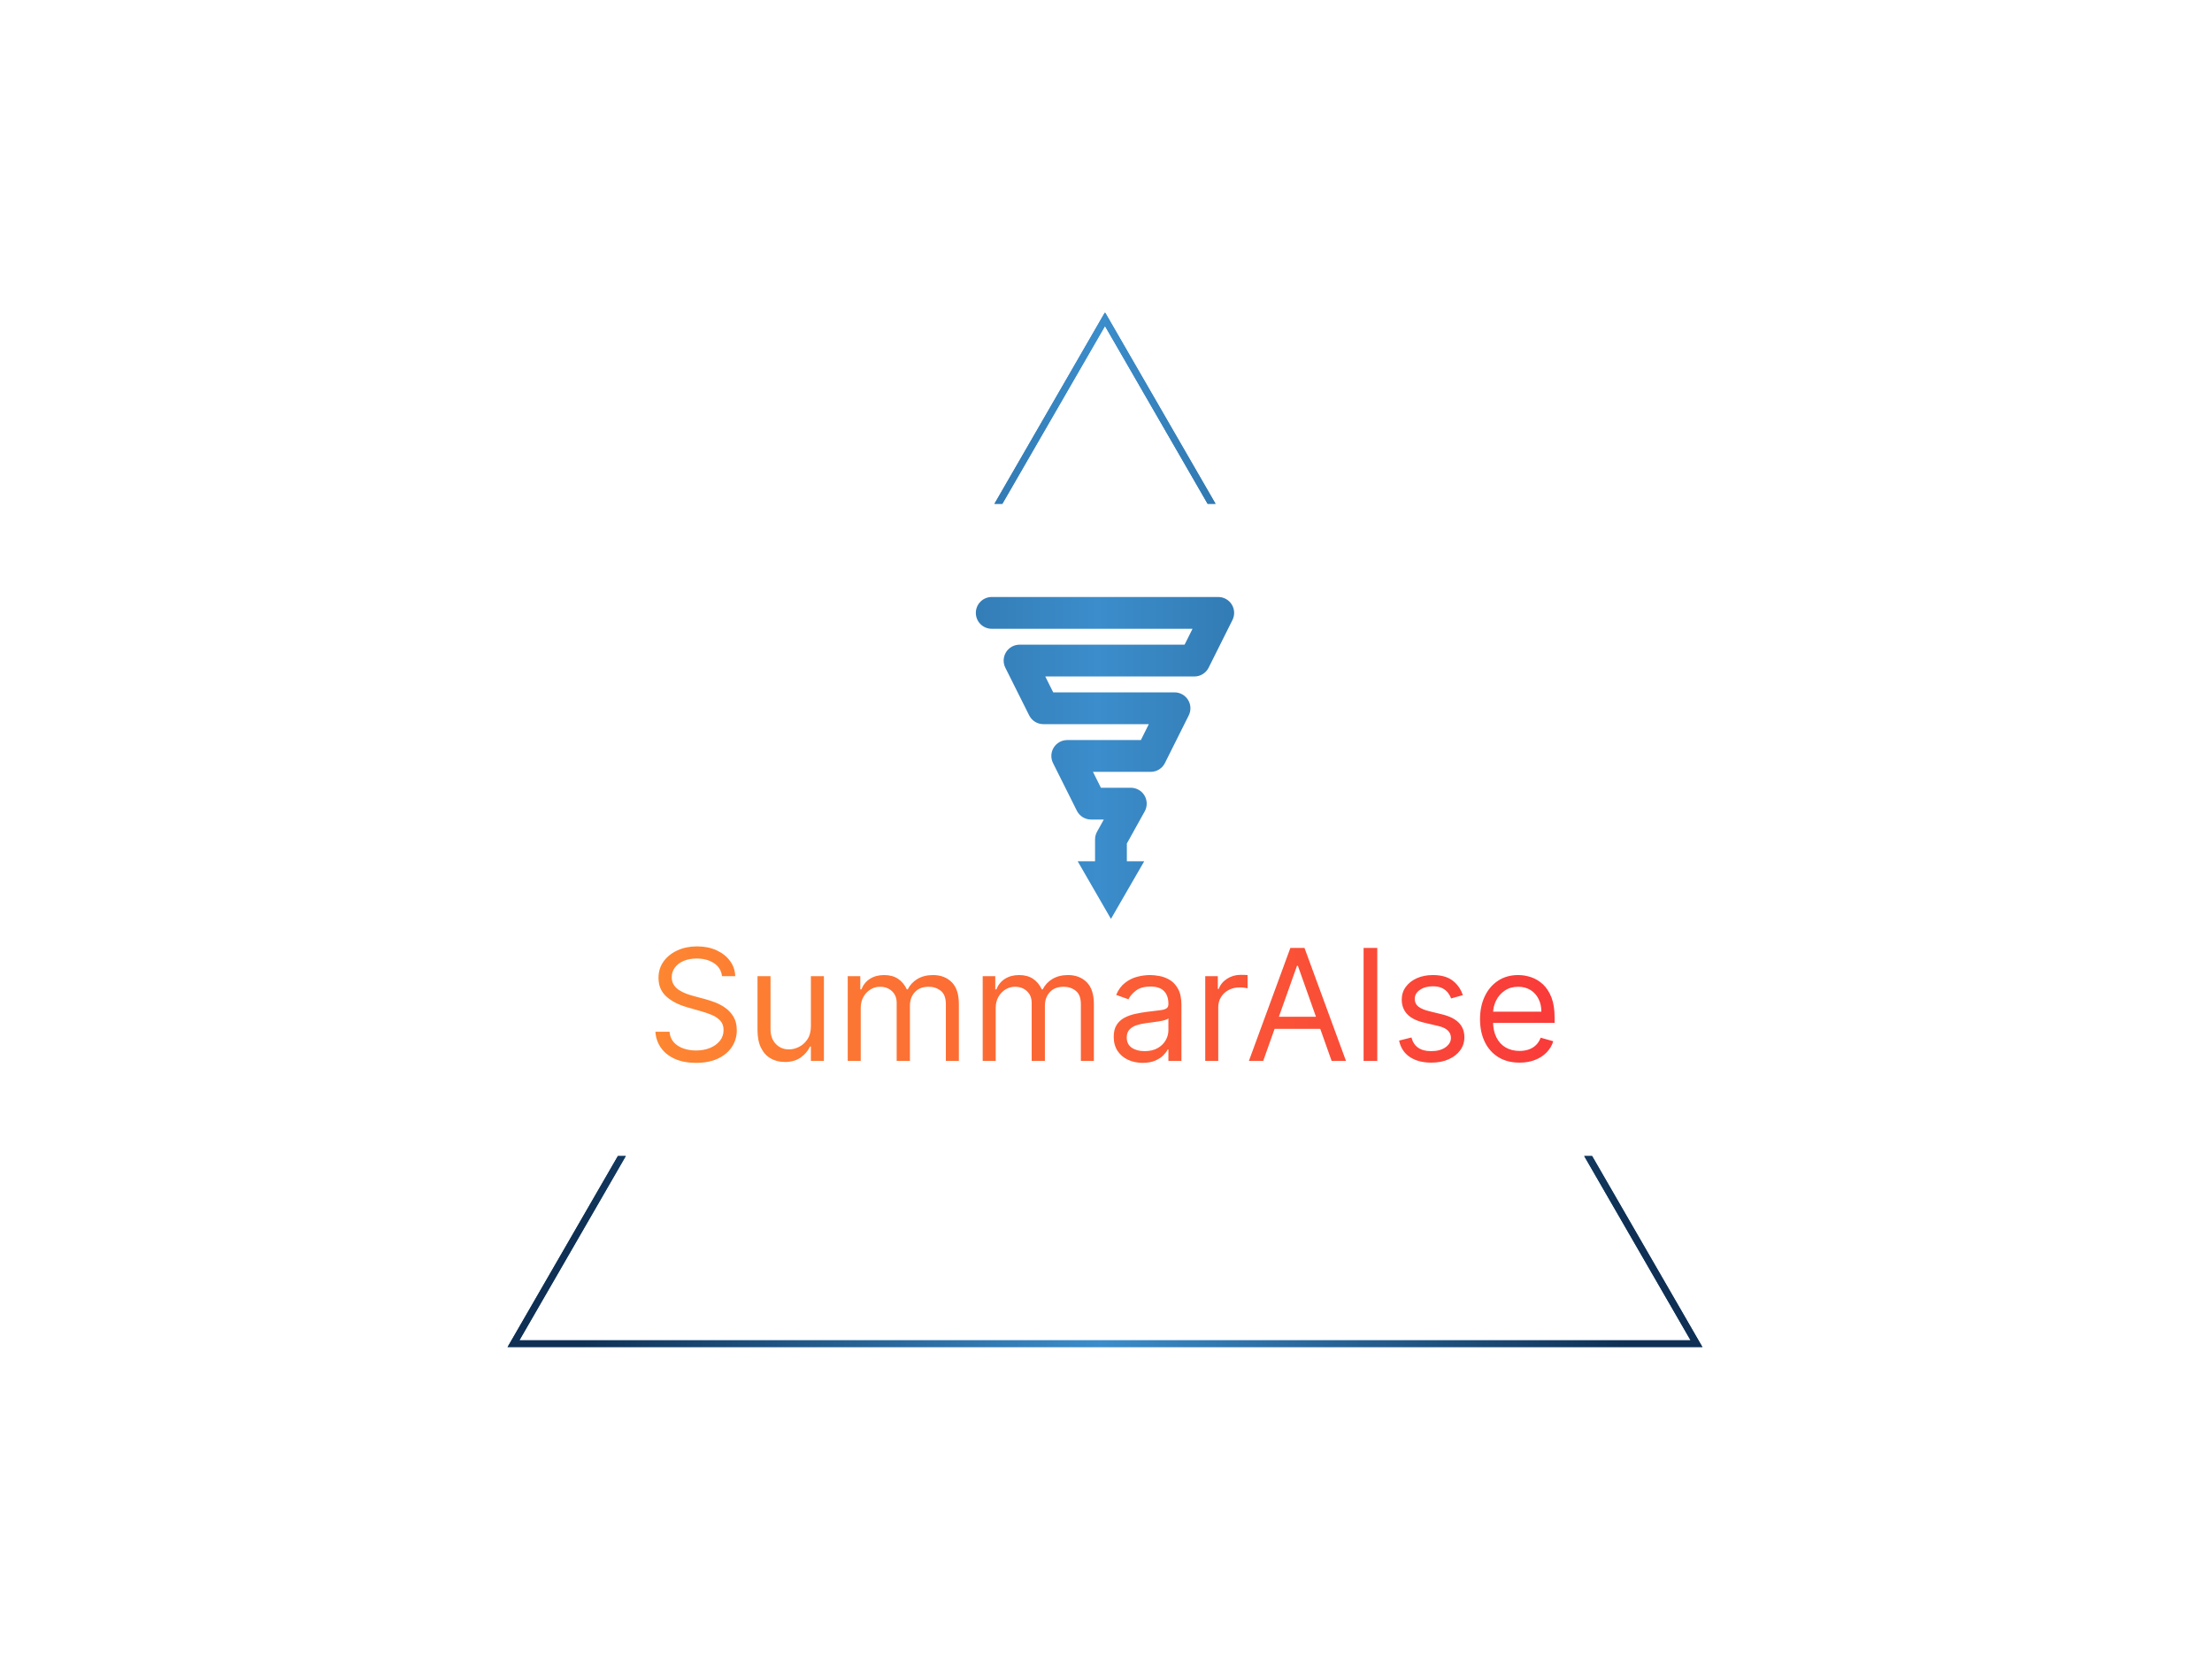
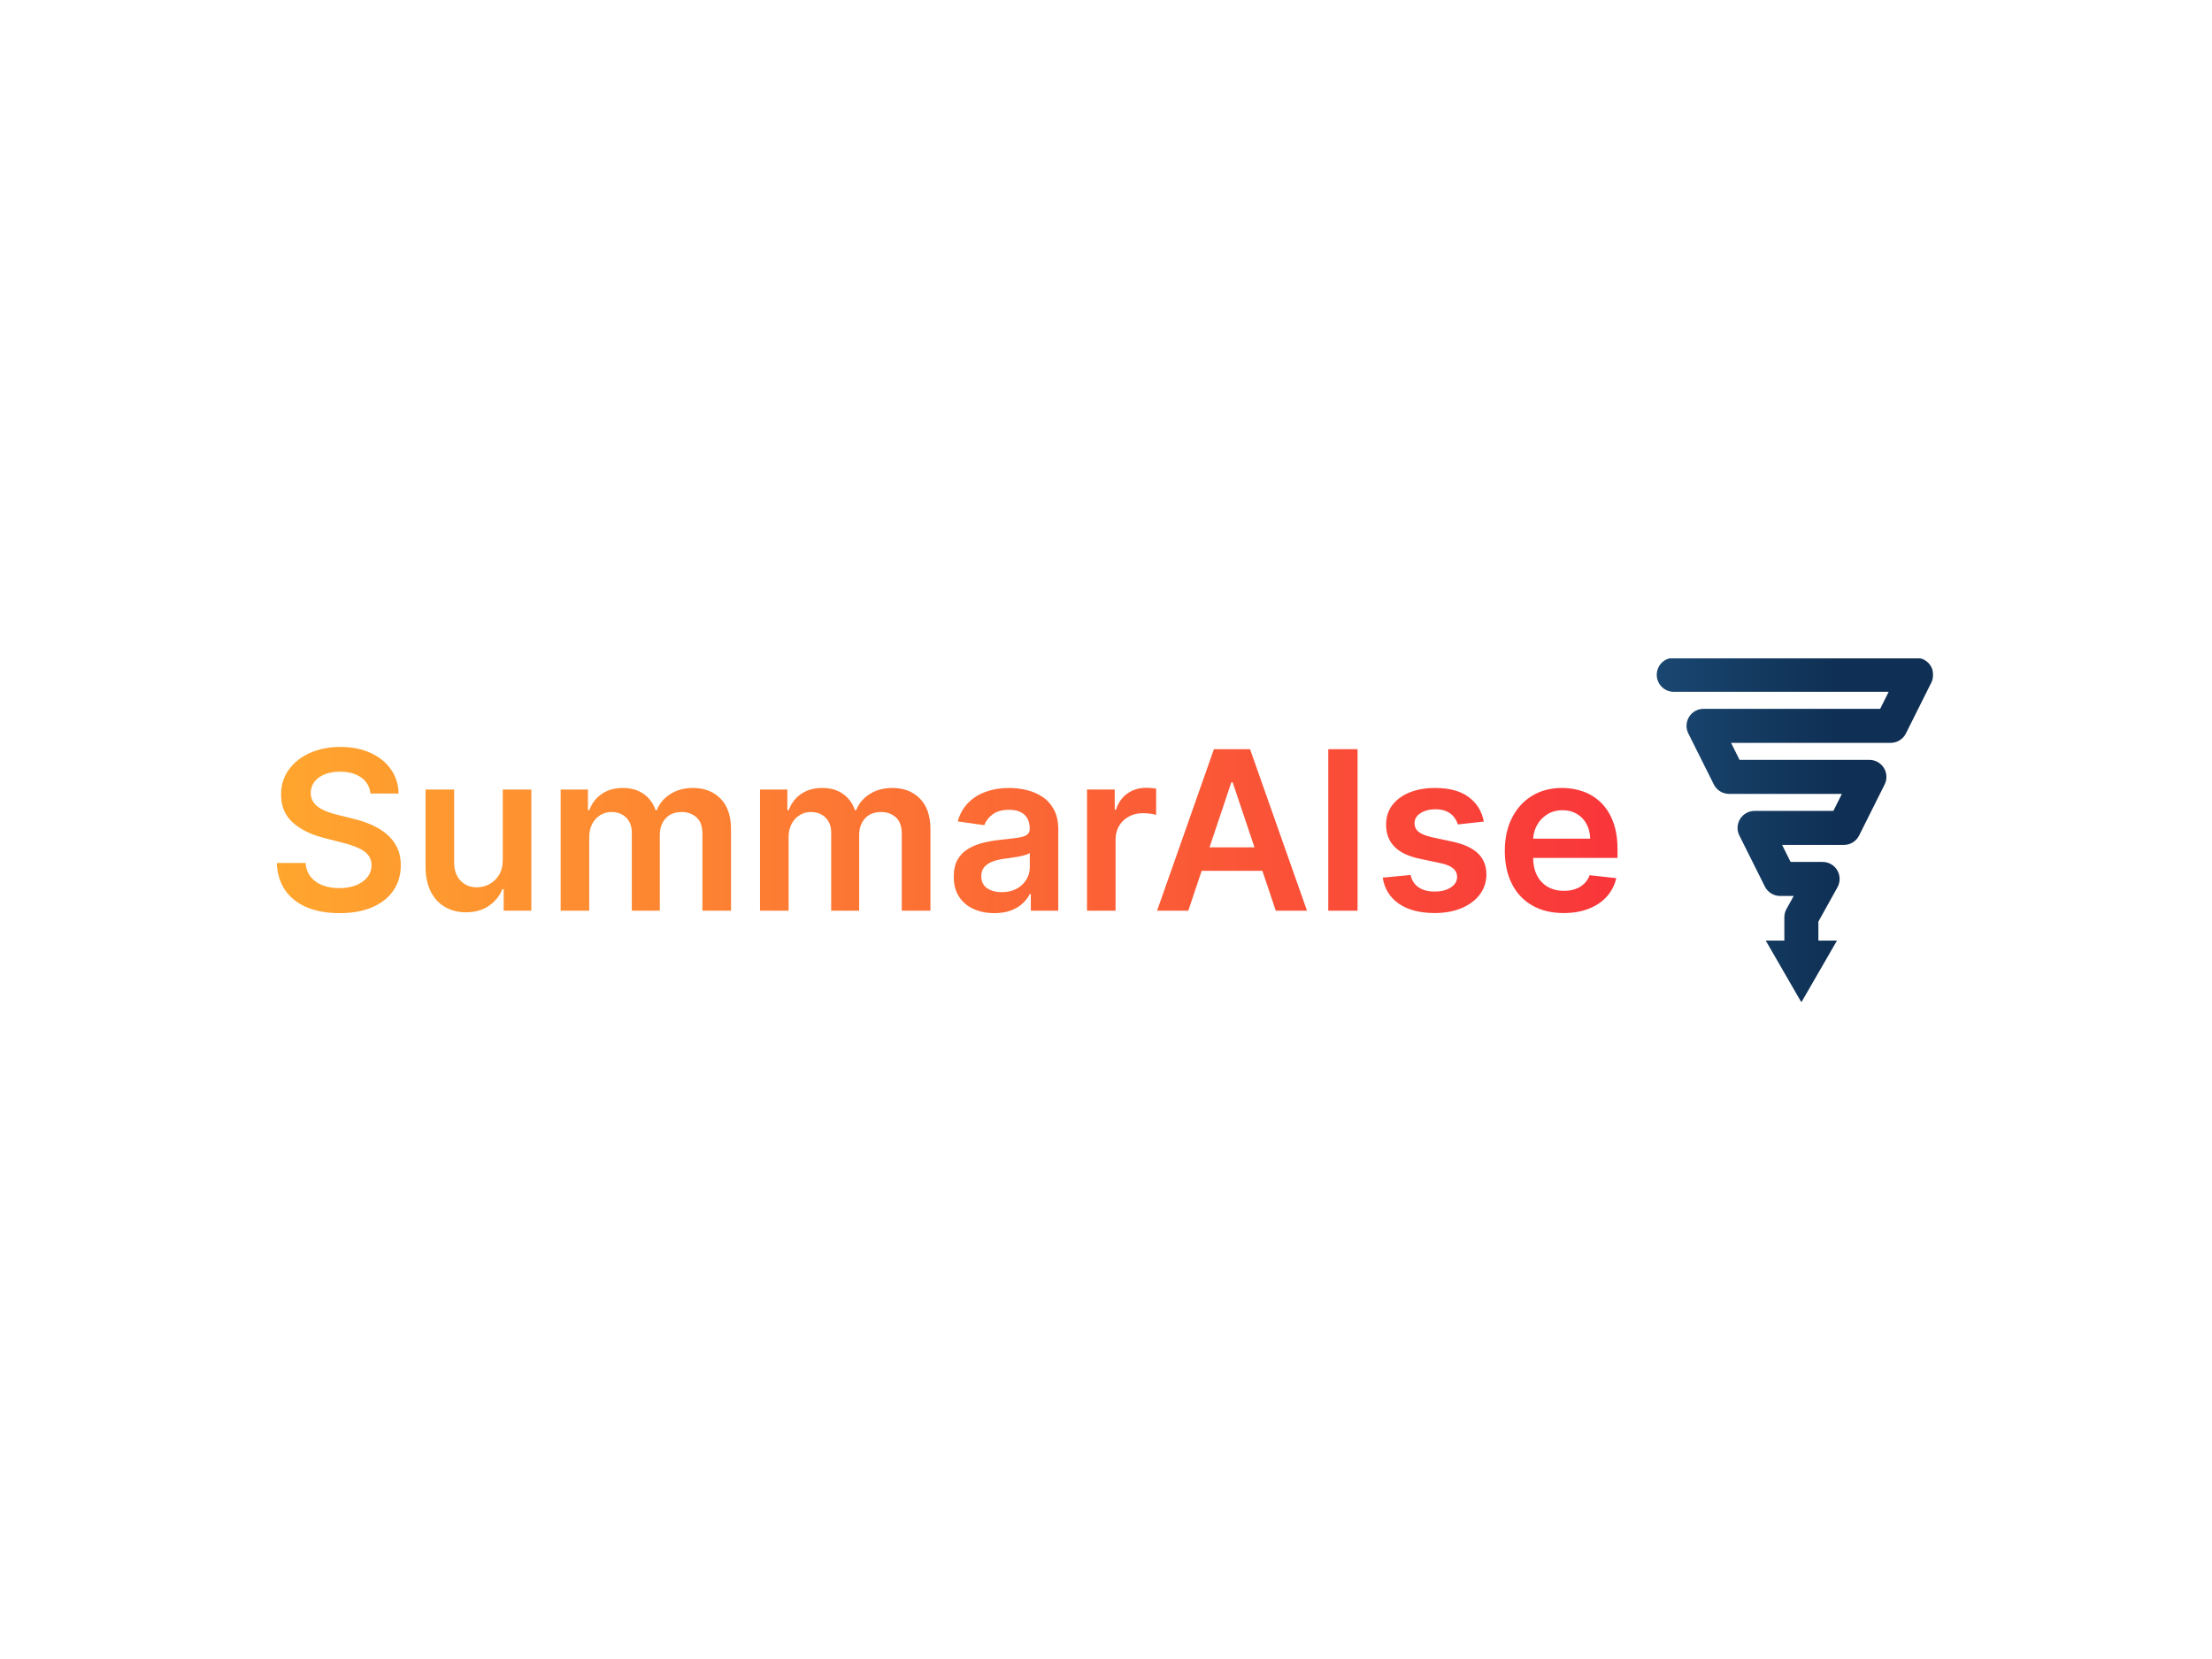
<svg xmlns="http://www.w3.org/2000/svg" version="1.1" width="2000" height="1500" viewBox="0 0 2000 1500">
  <rect width="2000" height="1500" fill="#ffffff" />
-   <g transform="matrix(0.75,0,0,0.75,249.0909,282.7536)">
-     <svg viewBox="0 0 396 247" data-background-color="#ffffff" preserveAspectRatio="xMidYMid meet" height="1247" width="2000">
-       <g id="tight-bounds" transform="matrix(1,0,0,1,0.24,-0.1)">
-         <svg viewBox="0 0 395.52 247.2" height="247.2" width="395.52">
-           <rect width="395.52" height="247.2" fill="url(#67ae624f-97d5-41fc-be67-b6873bfac05b)" mask="url(#f31ff3ad-b7e1-4304-bc0a-777d1173b4aa)" data-fill-palette-color="tertiary" />
+   <g transform="matrix(0.75,0,0,0.75,249.0909,595.2402)">
+     <svg viewBox="0 0 396 82" data-background-color="#ffffff" preserveAspectRatio="xMidYMid meet" height="414" width="2000">
+       <g id="tight-bounds" transform="matrix(1,0,0,1,0.24,-0.1294632)">
+         <svg viewBox="0 0 395.52 82.259" height="82.259" width="395.52">
          <g>
-             <svg />
-           </g>
-           <g>
-             <svg viewBox="0 0 395.52 247.2" height="247.2" width="395.52">
-               <g>
-                 <path d="M55.039 247.2l26.403-45.732 1.896 0-25.403 44h279.65l-25.403-44 1.896 0 26.403 45.732zM197.76 0l26.403 45.732-1.896 0-24.507-42.448-24.507 42.448-1.896 0z" fill="url(#67ae624f-97d5-41fc-be67-b6873bfac05b)" fill-rule="nonzero" stroke="none" stroke-width="1" stroke-linecap="butt" stroke-linejoin="miter" stroke-miterlimit="10" stroke-dasharray="" stroke-dashoffset="0" font-family="none" font-weight="none" font-size="none" text-anchor="none" style="mix-blend-mode: normal" data-fill-palette-color="tertiary" />
-               </g>
-               <g transform="matrix(1,0,0,1,90.39332,67.98)">
-                 <svg viewBox="0 0 214.733 111.24" height="111.24" width="214.733">
-                   <g>
-                     <svg viewBox="0 0 395.52 204.894" height="111.24" width="214.733">
-                       <g transform="matrix(1,0,0,1,0,153.6717)">
-                         <svg viewBox="0 0 395.52 51.223" height="51.223" width="395.52">
-                           <g id="textblocktransform">
-                             <svg viewBox="0 0 395.52 51.223" height="51.223" width="395.52" id="textblock">
-                               <g>
-                                 <svg viewBox="0 0 395.52 51.223" height="51.223" width="395.52">
-                                   <g transform="matrix(1,0,0,1,0,0)">
-                                     <svg width="395.52" viewBox="2.84 -36.86 289.54 37.5" height="51.223" data-palette-color="url(#7b08ce6d-7789-47f9-99b3-6d5cdb2a9872)" />
-                                   </g>
-                                 </svg>
-                               </g>
-                             </svg>
+             <svg viewBox="0 0 488.646 101.627" height="82.259" width="395.52">
+               <g transform="matrix(1,0,0,1,0,26.30143)">
+                 <svg viewBox="0 0 395.52 49.024" height="49.024" width="395.52">
+                   <g id="textblocktransform">
+                     <svg viewBox="0 0 395.52 49.024" height="49.024" width="395.52" id="textblock">
+                       <g>
+                         <svg viewBox="0 0 395.52 49.024" height="49.024" width="395.52">
+                           <g transform="matrix(1,0,0,1,0,0)">
+                             <svg width="395.52" viewBox="2.27 -36.86 301.81 37.41" height="49.024" data-palette-color="url(#abd23a16-f53f-4efe-936c-5d8b76b24387)" />
                          </g>
                        </svg>
                      </g>
-                       <g transform="matrix(1,0,0,1,140.9534,0)">
-                         <svg viewBox="0 0 113.613 141.579" height="141.579" width="113.613">
-                           <g>
-                             <svg version="1.1" x="0" y="0" viewBox="17 12 65 81" enable-background="new 0 0 100 100" xml:space="preserve" height="141.579" width="113.613" class="icon-icon-0" data-fill-palette-color="accent" id="icon-0" />
-                           </g>
-                         </svg>
-                       </g>
-                       <g />
                    </svg>
+                   </g>
+                 </svg>
+               </g>
+               <g transform="matrix(1,0,0,1,407.0934,0)">
+                 <svg viewBox="0 0 81.553 101.627" height="101.627" width="81.553">
+                   <g>
+                     <svg version="1.1" x="0" y="0" viewBox="17 12 65 81" enable-background="new 0 0 100 100" xml:space="preserve" height="101.627" width="81.553" class="icon-icon-0" data-fill-palette-color="accent" id="icon-0" />
                  </g>
                </svg>
              </g>
            </svg>
          </g>
          <defs />
-           <mask id="2c616563-7b09-4d02-9a94-42ecc2623ca3">
-             <g id="SvgjsG3087">
-               <svg viewBox="0 0 395.52 247.2" height="247.2" width="395.52">
+           <mask id="42cb73ba-5ec9-456e-a29f-4cab600b572e">
+             <g id="SvgjsG3524">
+               <svg viewBox="0 0 395.52 82.259" height="82.259" width="395.52">
                <g>
-                   <svg />
-                 </g>
-                 <g>
-                   <svg viewBox="0 0 395.52 247.2" height="247.2" width="395.52">
-                     <g />
-                     <g transform="matrix(1,0,0,1,90.39332,67.98)">
-                       <svg viewBox="0 0 214.733 111.24" height="111.24" width="214.733">
-                         <g>
-                           <svg viewBox="0 0 395.52 204.894" height="111.24" width="214.733">
-                             <g transform="matrix(1,0,0,1,0,153.6717)">
-                               <svg viewBox="0 0 395.52 51.223" height="51.223" width="395.52">
-                                 <g id="SvgjsG3086">
-                                   <svg viewBox="0 0 395.52 51.223" height="51.223" width="395.52" id="SvgjsSvg3085">
-                                     <g>
-                                       <svg viewBox="0 0 395.52 51.223" height="51.223" width="395.52">
-                                         <g transform="matrix(1,0,0,1,0,0)">
-                                           <svg width="395.52" viewBox="2.84 -36.86 289.54 37.5" height="51.223" data-palette-color="url(#7b08ce6d-7789-47f9-99b3-6d5cdb2a9872)">
-                                             <path d="M28.55-27.27L24.29-27.27Q23.97-29.97 21.7-31.46 19.42-32.95 16.12-32.95L16.12-32.95Q13.71-32.95 11.91-32.17 10.1-31.39 9.1-30.02 8.1-28.66 8.1-26.92L8.1-26.92Q8.1-25.46 8.8-24.42 9.5-23.38 10.6-22.7 11.7-22.02 12.91-21.58 14.12-21.15 15.13-20.88L15.13-20.88 18.82-19.89Q20.24-19.51 21.99-18.86 23.74-18.2 25.35-17.07 26.95-15.94 28-14.19 29.05-12.43 29.05-9.87L29.05-9.87Q29.05-6.92 27.51-4.55 25.98-2.17 23.04-0.76 20.1 0.64 15.91 0.64L15.91 0.64Q12 0.64 9.15-0.62 6.3-1.88 4.68-4.14 3.05-6.39 2.84-9.38L2.84-9.38 7.39-9.38Q7.56-7.32 8.78-5.97 10-4.63 11.87-3.99 13.74-3.34 15.91-3.34L15.91-3.34Q18.43-3.34 20.44-4.16 22.44-4.99 23.62-6.47 24.79-7.95 24.79-9.94L24.79-9.94Q24.79-11.75 23.77-12.89 22.76-14.03 21.11-14.74 19.46-15.45 17.54-15.98L17.54-15.98 13.07-17.26Q8.81-18.48 6.32-20.76 3.84-23.03 3.84-26.7L3.84-26.7Q3.84-29.76 5.5-32.04 7.16-34.32 9.97-35.59 12.78-36.86 16.26-36.86L16.26-36.86Q19.78-36.86 22.51-35.61 25.25-34.36 26.86-32.19 28.46-30.02 28.55-27.27L28.55-27.27ZM52.91-11.15L52.91-11.15 52.91-27.27 57.1-27.27 57.1 0 52.91 0 52.91-4.62 52.63-4.62Q51.67-2.54 49.64-1.09 47.62 0.36 44.53 0.36L44.53 0.36Q41.97 0.36 39.98-0.77 37.99-1.9 36.86-4.18 35.72-6.46 35.72-9.94L35.72-9.94 35.72-27.27 39.91-27.27 39.91-10.23Q39.91-7.24 41.59-5.47 43.27-3.69 45.88-3.69L45.88-3.69Q47.44-3.69 49.07-4.49 50.69-5.29 51.8-6.94 52.91-8.59 52.91-11.15ZM68.96 0L64.77 0 64.77-27.27 68.82-27.27 68.82-23.01 69.17-23.01Q70.02-25.2 71.92-26.41 73.82-27.63 76.49-27.63L76.49-27.63Q79.19-27.63 80.99-26.41 82.79-25.2 83.8-23.01L83.8-23.01 84.09-23.01Q85.13-25.12 87.23-26.38 89.32-27.63 92.25-27.63L92.25-27.63Q95.91-27.63 98.24-25.35 100.56-23.06 100.56-18.25L100.56-18.25 100.56 0 96.37 0 96.37-18.25Q96.37-21.27 94.72-22.57 93.07-23.86 90.83-23.86L90.83-23.86Q87.96-23.86 86.38-22.13 84.8-20.4 84.8-17.76L84.8-17.76 84.8 0 80.53 0 80.53-18.68Q80.53-21 79.03-22.43 77.52-23.86 75.14-23.86L75.14-23.86Q73.5-23.86 72.09-22.99 70.68-22.12 69.82-20.59 68.96-19.05 68.96-17.05L68.96-17.05 68.96 0ZM112.42 0L108.23 0 108.23-27.27 112.28-27.27 112.28-23.01 112.63-23.01Q113.49-25.2 115.39-26.41 117.29-27.63 119.95-27.63L119.95-27.63Q122.65-27.63 124.45-26.41 126.25-25.2 127.27-23.01L127.27-23.01 127.55-23.01Q128.6-25.12 130.69-26.38 132.79-27.63 135.72-27.63L135.72-27.63Q139.37-27.63 141.7-25.35 144.03-23.06 144.03-18.25L144.03-18.25 144.03 0 139.84 0 139.84-18.25Q139.84-21.27 138.18-22.57 136.53-23.86 134.3-23.86L134.3-23.86Q131.42-23.86 129.84-22.13 128.26-20.4 128.26-17.76L128.26-17.76 128.26 0 124 0 124-18.68Q124-21 122.49-22.43 120.98-23.86 118.6-23.86L118.6-23.86Q116.97-23.86 115.56-22.99 114.14-22.12 113.28-20.59 112.42-19.05 112.42-17.05L112.42-17.05 112.42 0ZM159.72 0.64L159.72 0.64Q157.13 0.64 155.01-0.35 152.9-1.33 151.66-3.2 150.42-5.08 150.42-7.74L150.42-7.74Q150.42-10.09 151.34-11.55 152.26-13.01 153.81-13.85 155.35-14.68 157.23-15.1 159.1-15.52 161-15.77L161-15.77Q163.48-16.09 165.04-16.26 166.59-16.42 167.31-16.83 168.03-17.24 168.03-18.25L168.03-18.25 168.03-18.39Q168.03-21.02 166.6-22.48 165.17-23.93 162.28-23.93L162.28-23.93Q159.28-23.93 157.57-22.62 155.87-21.31 155.17-19.82L155.17-19.82 151.2-21.24Q152.26-23.72 154.05-25.12 155.83-26.51 157.95-27.07 160.08-27.63 162.13-27.63L162.13-27.63Q163.45-27.63 165.16-27.32 166.88-27.01 168.48-26.05 170.09-25.09 171.15-23.15 172.22-21.22 172.22-17.97L172.22-17.97 172.22 0 168.03 0 168.03-3.69 167.82-3.69Q167.39-2.81 166.4-1.79 165.4-0.78 163.75-0.07 162.1 0.64 159.72 0.64ZM160.36-3.13L160.36-3.13Q162.85-3.13 164.56-4.1 166.27-5.08 167.15-6.62 168.03-8.17 168.03-9.87L168.03-9.87 168.03-13.71Q167.76-13.39 166.87-13.13 165.97-12.87 164.81-12.69 163.64-12.5 162.55-12.37 161.46-12.23 160.79-12.14L160.79-12.14Q159.15-11.93 157.74-11.46 156.33-10.99 155.47-10.06 154.61-9.13 154.61-7.53L154.61-7.53Q154.61-5.34 156.23-4.23 157.86-3.13 160.36-3.13ZM184.08 0L179.89 0 179.89-27.27 183.94-27.27 183.94-23.15 184.22-23.15Q184.97-25.18 186.92-26.44 188.87-27.7 191.32-27.7L191.32-27.7Q191.78-27.7 192.48-27.68 193.17-27.66 193.52-27.63L193.52-27.63 193.52-23.37Q193.31-23.42 192.56-23.54 191.8-23.65 190.97-23.65L190.97-23.65Q188.98-23.65 187.43-22.82 185.87-22 184.98-20.55 184.08-19.11 184.08-17.26L184.08-17.26 184.08 0ZM209.43-30.61L198.56 0 193.95 0 207.3-36.36 211.85-36.36 225.2 0 220.58 0 209.72-30.61 209.43-30.61ZM200.27-10.3L200.27-14.2 218.88-14.2 218.88-10.3 200.27-10.3ZM230.88-36.36L235.28-36.36 235.28 0 230.88 0 230.88-36.36ZM262.84-21.16L262.84-21.16 259.07-20.1Q258.72-21.04 258.03-21.94 257.35-22.83 256.18-23.42 255-24.01 253.18-24.01L253.18-24.01Q250.67-24.01 249.01-22.86 247.35-21.72 247.35-19.96L247.35-19.96Q247.35-18.39 248.49-17.49 249.62-16.58 252.04-15.98L252.04-15.98 256.09-14.99Q259.75-14.1 261.54-12.28 263.33-10.46 263.33-7.6L263.33-7.6Q263.33-5.26 261.99-3.41 260.65-1.56 258.25-0.5 255.86 0.57 252.68 0.57L252.68 0.57Q248.51 0.57 245.77-1.24 243.04-3.05 242.31-6.53L242.31-6.53 246.29-7.53Q246.86-5.33 248.44-4.23 250.03-3.13 252.61-3.13L252.61-3.13Q255.54-3.13 257.27-4.38 259-5.63 259-7.39L259-7.39Q259-8.81 258.01-9.77 257.01-10.74 254.95-11.22L254.95-11.22 250.41-12.29Q246.66-13.17 244.91-15.05 243.16-16.92 243.16-19.74L243.16-19.74Q243.16-22.05 244.47-23.83 245.77-25.6 248.04-26.62 250.3-27.63 253.18-27.63L253.18-27.63Q257.22-27.63 259.54-25.85 261.86-24.08 262.84-21.16ZM281.09 0.57L281.09 0.57Q277.14 0.57 274.29-1.18 271.44-2.93 269.91-6.08 268.37-9.23 268.37-13.42L268.37-13.42Q268.37-17.61 269.91-20.82 271.44-24.02 274.21-25.83 276.97-27.63 280.66-27.63L280.66-27.63Q282.79-27.63 284.87-26.92 286.94-26.21 288.65-24.62 290.35-23.03 291.37-20.42 292.38-17.81 292.38-13.99L292.38-13.99 292.38-12.22 271.36-12.22 271.36-15.84 288.12-15.84Q288.12-18.15 287.2-19.96 286.29-21.77 284.61-22.82 282.93-23.86 280.66-23.86L280.66-23.86Q278.16-23.86 276.34-22.63 274.52-21.4 273.54-19.42 272.56-17.45 272.56-15.2L272.56-15.2 272.56-12.78Q272.56-9.69 273.64-7.56 274.71-5.42 276.63-4.31 278.55-3.2 281.09-3.2L281.09-3.2Q282.74-3.2 284.08-3.67 285.42-4.14 286.39-5.09 287.37-6.04 287.9-7.46L287.9-7.46 291.95-6.32Q291.31-4.26 289.8-2.71 288.29-1.15 286.07-0.29 283.86 0.57 281.09 0.57Z" opacity="1" transform="matrix(1,0,0,1,0,0)" fill="white" class="wordmark-text-0" id="SvgjsPath3084" />
-                                           </svg>
-                                         </g>
-                                       </svg>
-                                     </g>
+                   <svg viewBox="0 0 488.646 101.627" height="82.259" width="395.52">
+                     <g transform="matrix(1,0,0,1,0,26.30143)">
+                       <svg viewBox="0 0 395.52 49.024" height="49.024" width="395.52">
+                         <g id="SvgjsG3523">
+                           <svg viewBox="0 0 395.52 49.024" height="49.024" width="395.52" id="SvgjsSvg3522">
+                             <g>
+                               <svg viewBox="0 0 395.52 49.024" height="49.024" width="395.52">
+                                 <g transform="matrix(1,0,0,1,0,0)">
+                                   <svg width="395.52" viewBox="2.27 -36.86 301.81 37.41" height="49.024" data-palette-color="url(#abd23a16-f53f-4efe-936c-5d8b76b24387)">
+                                     <path d="M29.69-26.37L23.35-26.37Q23.1-28.69 21.26-29.99 19.42-31.29 16.5-31.29L16.5-31.29Q14.44-31.29 12.96-30.66 11.49-30.04 10.71-28.98 9.93-27.91 9.91-26.54L9.91-26.54Q9.91-25.41 10.43-24.57 10.96-23.74 11.86-23.16 12.77-22.59 13.87-22.19 14.97-21.8 16.09-21.54L16.09-21.54 19.5-20.69Q21.56-20.21 23.46-19.39 25.37-18.57 26.89-17.33 28.41-16.09 29.3-14.33 30.18-12.57 30.18-10.21L30.18-10.21Q30.18-7.01 28.55-4.59 26.92-2.17 23.84-0.81 20.76 0.55 16.39 0.55L16.39 0.55Q12.14 0.55 9.03-0.76 5.91-2.08 4.16-4.6 2.41-7.12 2.27-10.74L2.27-10.74 8.75-10.74Q8.9-8.84 9.93-7.58 10.96-6.32 12.62-5.7 14.28-5.08 16.34-5.08L16.34-5.08Q18.48-5.08 20.11-5.73 21.73-6.37 22.66-7.54 23.58-8.7 23.6-10.26L23.6-10.26Q23.58-11.68 22.76-12.62 21.95-13.55 20.48-14.18 19.02-14.81 17.06-15.31L17.06-15.31 12.93-16.37Q8.43-17.52 5.83-19.88 3.23-22.23 3.23-26.14L3.23-26.14Q3.23-29.35 4.98-31.76 6.73-34.18 9.75-35.52 12.77-36.86 16.58-36.86L16.58-36.86Q20.45-36.86 23.38-35.52 26.3-34.18 27.97-31.81 29.63-29.44 29.69-26.37L29.69-26.37ZM53.14-11.47L53.14-11.47 53.14-27.27 59.57-27.27 59.57 0 53.34 0 53.34-4.85 53.05-4.85Q52.13-2.56 50.02-1.1 47.92 0.36 44.85 0.36L44.85 0.36Q42.17 0.36 40.12-0.84 38.07-2.04 36.91-4.34 35.76-6.64 35.76-9.91L35.76-9.91 35.76-27.27 42.19-27.27 42.19-10.9Q42.19-8.31 43.61-6.78 45.03-5.26 47.33-5.26L47.33-5.26Q48.75-5.26 50.09-5.95 51.42-6.64 52.28-8.02 53.14-9.39 53.14-11.47ZM72.6 0L66.17 0 66.17-27.27 72.31-27.27 72.31-22.64 72.63-22.64Q73.49-24.98 75.46-26.31 77.43-27.63 80.16-27.63L80.16-27.63Q82.93-27.63 84.84-26.29 86.75-24.95 87.53-22.64L87.53-22.64 87.81-22.64Q88.72-24.91 90.88-26.27 93.03-27.63 96-27.63L96-27.63Q99.76-27.63 102.14-25.25 104.52-22.87 104.52-18.31L104.52-18.31 104.52 0 98.08 0 98.08-17.31Q98.08-19.85 96.73-21.03 95.38-22.21 93.43-22.21L93.43-22.21Q91.1-22.21 89.79-20.77 88.49-19.32 88.49-17.01L88.49-17.01 88.49 0 82.19 0 82.19-17.58Q82.19-19.69 80.92-20.95 79.65-22.21 77.61-22.21L77.61-22.21Q76.22-22.21 75.08-21.51 73.95-20.81 73.27-19.54 72.6-18.27 72.6-16.58L72.6-16.58 72.6 0ZM117.48 0L111.05 0 111.05-27.27 117.2-27.27 117.2-22.64 117.52-22.64Q118.37-24.98 120.34-26.31 122.31-27.63 125.05-27.63L125.05-27.63Q127.82-27.63 129.72-26.29 131.63-24.95 132.41-22.64L132.41-22.64 132.7-22.64Q133.6-24.91 135.76-26.27 137.92-27.63 140.88-27.63L140.88-27.63Q144.65-27.63 147.03-25.25 149.41-22.87 149.41-18.31L149.41-18.31 149.41 0 142.96 0 142.96-17.31Q142.96-19.85 141.61-21.03 140.26-22.21 138.31-22.21L138.31-22.21Q135.98-22.21 134.68-20.77 133.37-19.32 133.37-17.01L133.37-17.01 133.37 0 127.07 0 127.07-17.58Q127.07-19.69 125.8-20.95 124.53-22.21 122.49-22.21L122.49-22.21Q121.1-22.21 119.97-21.51 118.83-20.81 118.16-19.54 117.48-18.27 117.48-16.58L117.48-16.58 117.48 0ZM163.79 0.55L163.79 0.55Q161.19 0.55 159.13-0.38 157.06-1.31 155.86-3.14 154.66-4.97 154.66-7.65L154.66-7.65Q154.66-9.96 155.51-11.47 156.36-12.98 157.84-13.88 159.31-14.79 161.17-15.26 163.02-15.73 165.01-15.94L165.01-15.94Q167.41-16.19 168.9-16.4 170.39-16.6 171.07-17.04 171.76-17.47 171.76-18.39L171.76-18.39 171.76-18.5Q171.76-20.51 170.57-21.61 169.38-22.71 167.14-22.71L167.14-22.71Q164.78-22.71 163.4-21.68 162.03-20.65 161.55-19.25L161.55-19.25 155.55-20.1Q156.26-22.59 157.89-24.26 159.52-25.94 161.89-26.78 164.25-27.63 167.11-27.63L167.11-27.63Q169.08-27.63 171.03-27.17 172.98-26.7 174.6-25.65 176.22-24.59 177.2-22.78 178.19-20.97 178.19-18.25L178.19-18.25 178.19 0 172.01 0 172.01-3.75 171.79-3.75Q171.21-2.61 170.15-1.62 169.1-0.64 167.51-0.04 165.92 0.55 163.79 0.55ZM165.46-4.17L165.46-4.17Q167.39-4.17 168.81-4.94 170.23-5.72 171-7 171.78-8.27 171.78-9.78L171.78-9.78 171.78-13Q171.47-12.75 170.76-12.54 170.04-12.32 169.15-12.16 168.26-12 167.39-11.88 166.52-11.75 165.88-11.67L165.88-11.67Q164.44-11.47 163.31-11.03 162.17-10.58 161.51-9.79 160.86-9 160.86-7.76L160.86-7.76Q160.86-5.98 162.15-5.08 163.45-4.17 165.46-4.17ZM191.09 0L184.66 0 184.66-27.27 190.9-27.27 190.9-22.73 191.18-22.73Q191.93-25.09 193.75-26.38 195.57-27.66 197.91-27.66L197.91-27.66Q198.44-27.66 199.11-27.62 199.77-27.57 200.22-27.49L200.22-27.49 200.22-21.57Q199.81-21.72 198.93-21.83 198.05-21.95 197.24-21.95L197.24-21.95Q195.48-21.95 194.08-21.19 192.69-20.44 191.89-19.11 191.09-17.77 191.09-16.03L191.09-16.03 191.09 0ZM217.15-28.91L207.46 0 200.43 0 213.23-36.36 221.36-36.36 234.18 0 227.15 0 217.44-28.91 217.15-28.91ZM207.69-8.97L207.69-14.26 226.87-14.26 226.87-8.97 207.69-8.97ZM238.97-36.36L245.56-36.36 245.56 0 238.97 0 238.97-36.36ZM273.99-20.06L273.99-20.06 268.13-19.42Q267.88-20.31 267.27-21.09 266.65-21.88 265.62-22.35 264.59-22.83 263.1-22.83L263.1-22.83Q261.1-22.83 259.74-21.96 258.38-21.09 258.4-19.71L258.4-19.71Q258.38-18.52 259.28-17.77 260.17-17.03 262.25-16.55L262.25-16.55 266.9-15.55Q270.77-14.72 272.66-12.91 274.55-11.1 274.57-8.17L274.57-8.17Q274.55-5.59 273.07-3.63 271.59-1.67 268.96-0.57 266.33 0.53 262.92 0.53L262.92 0.53Q257.92 0.53 254.86-1.57 251.81-3.68 251.22-7.44L251.22-7.44 257.49-8.04Q257.92-6.2 259.3-5.26 260.69-4.31 262.91-4.31L262.91-4.31Q265.2-4.31 266.59-5.26 267.98-6.2 267.98-7.58L267.98-7.58Q267.98-8.75 267.09-9.52 266.19-10.28 264.31-10.69L264.31-10.69 259.66-11.67Q255.73-12.48 253.85-14.43 251.97-16.37 251.99-19.35L251.99-19.35Q251.97-21.88 253.36-23.73 254.76-25.59 257.25-26.61 259.75-27.63 263.01-27.63L263.01-27.63Q267.81-27.63 270.57-25.59 273.33-23.54 273.99-20.06ZM291.95 0.53L291.95 0.53Q287.85 0.53 284.88-1.18 281.9-2.89 280.3-6.05 278.71-9.2 278.71-13.48L278.71-13.48Q278.71-17.68 280.31-20.87 281.92-24.06 284.81-25.84 287.71-27.63 291.61-27.63L291.61-27.63Q294.14-27.63 296.38-26.82 298.63-26.01 300.36-24.33 302.09-22.64 303.08-20.04 304.08-17.44 304.08-13.85L304.08-13.85 304.08-11.88 281.72-11.88 281.72-16.21 297.92-16.21Q297.9-18.06 297.12-19.5 296.34-20.95 294.94-21.79 293.55-22.62 291.7-22.62L291.7-22.62Q289.73-22.62 288.24-21.67 286.75-20.72 285.92-19.19 285.1-17.65 285.08-15.82L285.08-15.82 285.08-12.04Q285.08-9.66 285.95-7.96 286.82-6.27 288.38-5.37 289.95-4.47 292.04-4.47L292.04-4.47Q293.44-4.47 294.58-4.87 295.72-5.27 296.55-6.05 297.39-6.84 297.81-7.99L297.81-7.99 303.81-7.32Q303.24-4.94 301.66-3.17 300.07-1.4 297.6-0.44 295.13 0.53 291.95 0.53Z" opacity="1" transform="matrix(1,0,0,1,0,0)" fill="white" class="wordmark-text-0" id="SvgjsPath3521" />
                                  </svg>
                                </g>
                              </svg>
                            </g>
-                             <g transform="matrix(1,0,0,1,140.9534,0)">
-                               <svg viewBox="0 0 113.613 141.579" height="141.579" width="113.613">
-                                 <g>
-                                   <svg version="1.1" x="0" y="0" viewBox="17 12 65 81" enable-background="new 0 0 100 100" xml:space="preserve" height="141.579" width="113.613" class="icon-icon-0" data-fill-palette-color="accent" id="SvgjsSvg3083" />
-                                 </g>
-                               </svg>
-                             </g>
-                             <g />
                          </svg>
+                         </g>
+                       </svg>
+                     </g>
+                     <g transform="matrix(1,0,0,1,407.0934,0)">
+                       <svg viewBox="0 0 81.553 101.627" height="101.627" width="81.553">
+                         <g>
+                           <svg version="1.1" x="0" y="0" viewBox="17 12 65 81" enable-background="new 0 0 100 100" xml:space="preserve" height="101.627" width="81.553" class="icon-icon-0" data-fill-palette-color="accent" id="SvgjsSvg3520" />
                        </g>
                      </svg>
                    </g>
                  </svg>
                </g>
                <defs>
                  <mask />
                </defs>
              </svg>
            </g>
          </mask>
-           <linearGradient x1="0" x2="1" y1="0.5" y2="0.5" id="7b08ce6d-7789-47f9-99b3-6d5cdb2a9872">
+           <linearGradient x1="0" x2="1" y1="0.5" y2="0.5" id="abd23a16-f53f-4efe-936c-5d8b76b24387">
            <stop stop-color="#ffa62e" offset="0" />
            <stop stop-color="#f71b3d" offset="1" />
          </linearGradient>
-           <rect width="395.52" height="247.2" fill="url(#7b08ce6d-7789-47f9-99b3-6d5cdb2a9872)" mask="url(#2c616563-7b09-4d02-9a94-42ecc2623ca3)" data-fill-palette-color="primary" />
-           <mask id="e9b737eb-91f9-4571-b21c-846321568c25">
-             <g id="SvgjsG3096">
-               <svg viewBox="0 0 395.52 247.2" height="247.2" width="395.52">
+           <rect width="395.52" height="82.259" fill="url(#abd23a16-f53f-4efe-936c-5d8b76b24387)" mask="url(#42cb73ba-5ec9-456e-a29f-4cab600b572e)" data-fill-palette-color="primary" />
+           <mask id="1672f55e-5766-4e15-82a9-e4aaa5842bd0">
+             <g id="SvgjsG3533">
+               <svg viewBox="0 0 395.52 82.259" height="82.259" width="395.52">
                <g>
-                   <svg />
-                 </g>
-                 <g>
-                   <svg viewBox="0 0 395.52 247.2" height="247.2" width="395.52">
-                     <g />
-                     <g transform="matrix(1,0,0,1,90.39332,67.98)">
-                       <svg viewBox="0 0 214.733 111.24" height="111.24" width="214.733">
-                         <g>
-                           <svg viewBox="0 0 395.52 204.894" height="111.24" width="214.733">
-                             <g transform="matrix(1,0,0,1,0,153.6717)">
-                               <svg viewBox="0 0 395.52 51.223" height="51.223" width="395.52">
-                                 <g id="SvgjsG3095">
-                                   <svg viewBox="0 0 395.52 51.223" height="51.223" width="395.52" id="SvgjsSvg3094">
-                                     <g>
-                                       <svg viewBox="0 0 395.52 51.223" height="51.223" width="395.52">
-                                         <g transform="matrix(1,0,0,1,0,0)">
-                                           <svg width="395.52" viewBox="2.84 -36.86 289.54 37.5" height="51.223" data-palette-color="url(#7b08ce6d-7789-47f9-99b3-6d5cdb2a9872)" />
-                                         </g>
-                                       </svg>
-                                     </g>
-                                   </svg>
+                   <svg viewBox="0 0 488.646 101.627" height="82.259" width="395.52">
+                     <g transform="matrix(1,0,0,1,0,26.30143)">
+                       <svg viewBox="0 0 395.52 49.024" height="49.024" width="395.52">
+                         <g id="SvgjsG3532">
+                           <svg viewBox="0 0 395.52 49.024" height="49.024" width="395.52" id="SvgjsSvg3531">
+                             <g>
+                               <svg viewBox="0 0 395.52 49.024" height="49.024" width="395.52">
+                                 <g transform="matrix(1,0,0,1,0,0)">
+                                   <svg width="395.52" viewBox="2.27 -36.86 301.81 37.41" height="49.024" data-palette-color="url(#abd23a16-f53f-4efe-936c-5d8b76b24387)" />
                                </g>
                              </svg>
                            </g>
-                             <g transform="matrix(1,0,0,1,140.9534,0)">
-                               <svg viewBox="0 0 113.613 141.579" height="141.579" width="113.613">
-                                 <g>
-                                   <svg version="1.1" x="0" y="0" viewBox="17 12 65 81" enable-background="new 0 0 100 100" xml:space="preserve" height="141.579" width="113.613" class="icon-icon-0" data-fill-palette-color="accent" id="SvgjsSvg3093">
-                                     <path d="M81.403 13.897C80.674 12.718 79.386 12 78 12H21c-2.209 0-4 1.791-4 4s1.791 4 4 4h50.528l-2 4H28c-1.386 0-2.674 0.718-3.403 1.897-0.729 1.179-0.795 2.651-0.175 3.892l6 12C31.1 43.144 32.485 44 34 44h26.528l-2 4H40c-1.386 0-2.674 0.718-3.403 1.897-0.729 1.179-0.795 2.651-0.175 3.892l6 12C43.1 67.144 44.485 68 46 68h3.202l-1.699 3.058C47.173 71.651 47 72.32 47 73v5.493h-4.376L50.999 93l8.377-14.507H55v-4.457l4.497-8.094c0.688-1.238 0.669-2.749-0.049-3.971S57.417 60 56 60h-7.528l-2-4H61c1.515 0 2.9-0.856 3.578-2.211l6-12c0.62-1.24 0.554-2.713-0.175-3.892C69.674 36.718 68.386 36 67 36H36.472l-2-4H72c1.515 0 2.9-0.856 3.578-2.211l6-12C82.198 16.549 82.131 15.076 81.403 13.897z" fill="white" />
-                                   </svg>
-                                 </g>
-                               </svg>
-                             </g>
-                             <g />
+                           </svg>
+                         </g>
+                       </svg>
+                     </g>
+                     <g transform="matrix(1,0,0,1,407.0934,0)">
+                       <svg viewBox="0 0 81.553 101.627" height="101.627" width="81.553">
+                         <g>
+                           <svg version="1.1" x="0" y="0" viewBox="17 12 65 81" enable-background="new 0 0 100 100" xml:space="preserve" height="101.627" width="81.553" class="icon-icon-0" data-fill-palette-color="accent" id="SvgjsSvg3530">
+                             <path d="M81.403 13.897C80.674 12.718 79.386 12 78 12H21c-2.209 0-4 1.791-4 4s1.791 4 4 4h50.528l-2 4H28c-1.386 0-2.674 0.718-3.403 1.897-0.729 1.179-0.795 2.651-0.175 3.892l6 12C31.1 43.144 32.485 44 34 44h26.528l-2 4H40c-1.386 0-2.674 0.718-3.403 1.897-0.729 1.179-0.795 2.651-0.175 3.892l6 12C43.1 67.144 44.485 68 46 68h3.202l-1.699 3.058C47.173 71.651 47 72.32 47 73v5.493h-4.376L50.999 93l8.377-14.507H55v-4.457l4.497-8.094c0.688-1.238 0.669-2.749-0.049-3.971S57.417 60 56 60h-7.528l-2-4H61c1.515 0 2.9-0.856 3.578-2.211l6-12c0.62-1.24 0.554-2.713-0.175-3.892C69.674 36.718 68.386 36 67 36H36.472l-2-4H72c1.515 0 2.9-0.856 3.578-2.211l6-12C82.198 16.549 82.131 15.076 81.403 13.897z" fill="white" />
                          </svg>
                        </g>
                      </svg>
                    </g>
                  </svg>
                </g>
                <defs>
                  <mask />
                </defs>
                <mask>
-                   <g id="SvgjsG3092">
-                     <svg viewBox="0 0 395.52 247.2" height="247.2" width="395.52">
+                   <g id="SvgjsG3529">
+                     <svg viewBox="0 0 395.52 82.259" height="82.259" width="395.52">
                      <g>
-                         <svg />
-                       </g>
-                       <g>
-                         <svg viewBox="0 0 395.52 247.2" height="247.2" width="395.52">
-                           <g />
-                           <g transform="matrix(1,0,0,1,90.39332,67.98)">
-                             <svg viewBox="0 0 214.733 111.24" height="111.24" width="214.733">
-                               <g>
-                                 <svg viewBox="0 0 395.52 204.894" height="111.24" width="214.733">
-                                   <g transform="matrix(1,0,0,1,0,153.6717)">
-                                     <svg viewBox="0 0 395.52 51.223" height="51.223" width="395.52">
-                                       <g id="SvgjsG3091">
-                                         <svg viewBox="0 0 395.52 51.223" height="51.223" width="395.52" id="SvgjsSvg3090">
-                                           <g>
-                                             <svg viewBox="0 0 395.52 51.223" height="51.223" width="395.52">
-                                               <g transform="matrix(1,0,0,1,0,0)">
-                                                 <svg width="395.52" viewBox="2.84 -36.86 289.54 37.5" height="51.223" data-palette-color="url(#7b08ce6d-7789-47f9-99b3-6d5cdb2a9872)" />
-                                               </g>
-                                             </svg>
-                                           </g>
-                                         </svg>
+                         <svg viewBox="0 0 488.646 101.627" height="82.259" width="395.52">
+                           <g transform="matrix(1,0,0,1,0,26.30143)">
+                             <svg viewBox="0 0 395.52 49.024" height="49.024" width="395.52">
+                               <g id="SvgjsG3528">
+                                 <svg viewBox="0 0 395.52 49.024" height="49.024" width="395.52" id="SvgjsSvg3527">
+                                   <g>
+                                     <svg viewBox="0 0 395.52 49.024" height="49.024" width="395.52">
+                                       <g transform="matrix(1,0,0,1,0,0)">
+                                         <svg width="395.52" viewBox="2.27 -36.86 301.81 37.41" height="49.024" data-palette-color="url(#abd23a16-f53f-4efe-936c-5d8b76b24387)" />
                                      </g>
                                    </svg>
                                  </g>
-                                   <g transform="matrix(1,0,0,1,140.9534,0)">
-                                     <svg viewBox="0 0 113.613 141.579" height="141.579" width="113.613">
-                                       <g>
-                                         <svg version="1.1" x="0" y="0" viewBox="17 12 65 81" enable-background="new 0 0 100 100" xml:space="preserve" height="141.579" width="113.613" class="icon-icon-0" data-fill-palette-color="accent" id="SvgjsSvg3088" />
-                                       </g>
-                                     </svg>
-                                   </g>
-                                   <g />
                                </svg>
+                               </g>
+                             </svg>
+                           </g>
+                           <g transform="matrix(1,0,0,1,407.0934,0)">
+                             <svg viewBox="0 0 81.553 101.627" height="101.627" width="81.553">
+                               <g>
+                                 <svg version="1.1" x="0" y="0" viewBox="17 12 65 81" enable-background="new 0 0 100 100" xml:space="preserve" height="101.627" width="81.553" class="icon-icon-0" data-fill-palette-color="accent" id="SvgjsSvg3525" />
                              </g>
                            </svg>
                          </g>
                        </svg>
                      </g>
                      <defs>
                        <mask />
                      </defs>
                    </svg>
                  </g>
                </mask>
              </svg>
            </g>
          </mask>
-           <linearGradient x1="0.054" x2="0.941" y1="0.5" y2="0.5" id="74a0860c-f4ed-48e0-9134-4a23cb0338ce">
+           <linearGradient x1="0.054" x2="0.941" y1="0.5" y2="0.5" id="b0ce43e2-f2f1-4cbc-8b38-aa5b15067031">
            <stop stop-color="#0f3054" offset="0" />
            <stop stop-color="#3b8dcb" offset="0.498" />
            <stop stop-color="#0f3054" offset="1" />
          </linearGradient>
-           <rect width="395.52" height="247.2" fill="url(#74a0860c-f4ed-48e0-9134-4a23cb0338ce)" mask="url(#e9b737eb-91f9-4571-b21c-846321568c25)" data-fill-palette-color="accent" />
-           <mask id="f31ff3ad-b7e1-4304-bc0a-777d1173b4aa">
-             <g id="SvgjsG3113">
-               <svg viewBox="0 0 395.52 247.2" height="247.2" width="395.52">
-                 <g>
-                   <svg />
-                 </g>
-                 <g>
-                   <svg viewBox="0 0 395.52 247.2" height="247.2" width="395.52">
-                     <g>
-                       <path d="M55.039 247.2l26.403-45.732 1.896 0-25.403 44h279.65l-25.403-44 1.896 0 26.403 45.732zM197.76 0l26.403 45.732-1.896 0-24.507-42.448-24.507 42.448-1.896 0z" fill="white" fill-rule="nonzero" stroke="none" stroke-width="1" stroke-linecap="butt" stroke-linejoin="miter" stroke-miterlimit="10" stroke-dasharray="" stroke-dashoffset="0" font-family="none" font-weight="none" font-size="none" text-anchor="none" style="mix-blend-mode: normal" />
-                     </g>
-                     <g transform="matrix(1,0,0,1,90.39332,67.98)">
-                       <svg viewBox="0 0 214.733 111.24" height="111.24" width="214.733">
-                         <g>
-                           <svg viewBox="0 0 395.52 204.894" height="111.24" width="214.733">
-                             <g transform="matrix(1,0,0,1,0,153.6717)">
-                               <svg viewBox="0 0 395.52 51.223" height="51.223" width="395.52">
-                                 <g id="SvgjsG3112">
-                                   <svg viewBox="0 0 395.52 51.223" height="51.223" width="395.52" id="SvgjsSvg3111">
-                                     <g>
-                                       <svg viewBox="0 0 395.52 51.223" height="51.223" width="395.52">
-                                         <g transform="matrix(1,0,0,1,0,0)">
-                                           <svg width="395.52" viewBox="2.84 -36.86 289.54 37.5" height="51.223" data-palette-color="url(#7b08ce6d-7789-47f9-99b3-6d5cdb2a9872)" />
-                                         </g>
-                                       </svg>
-                                     </g>
-                                   </svg>
-                                 </g>
-                               </svg>
-                             </g>
-                             <g transform="matrix(1,0,0,1,140.9534,0)">
-                               <svg viewBox="0 0 113.613 141.579" height="141.579" width="113.613">
-                                 <g>
-                                   <svg version="1.1" x="0" y="0" viewBox="17 12 65 81" enable-background="new 0 0 100 100" xml:space="preserve" height="141.579" width="113.613" class="icon-icon-0" data-fill-palette-color="accent" id="SvgjsSvg3110" />
-                                 </g>
-                               </svg>
-                             </g>
-                             <g />
-                           </svg>
-                         </g>
-                       </svg>
-                     </g>
-                   </svg>
-                 </g>
-                 <defs>
-                   <mask />
-                 </defs>
-                 <mask>
-                   <g id="SvgjsG3109">
-                     <svg viewBox="0 0 395.52 247.2" height="247.2" width="395.52">
-                       <g>
-                         <svg />
-                       </g>
-                       <g>
-                         <svg viewBox="0 0 395.52 247.2" height="247.2" width="395.52">
-                           <g />
-                           <g transform="matrix(1,0,0,1,90.39332,67.98)">
-                             <svg viewBox="0 0 214.733 111.24" height="111.24" width="214.733">
-                               <g>
-                                 <svg viewBox="0 0 395.52 204.894" height="111.24" width="214.733">
-                                   <g transform="matrix(1,0,0,1,0,153.6717)">
-                                     <svg viewBox="0 0 395.52 51.223" height="51.223" width="395.52">
-                                       <g id="SvgjsG3108">
-                                         <svg viewBox="0 0 395.52 51.223" height="51.223" width="395.52" id="SvgjsSvg3107">
-                                           <g>
-                                             <svg viewBox="0 0 395.52 51.223" height="51.223" width="395.52">
-                                               <g transform="matrix(1,0,0,1,0,0)">
-                                                 <svg width="395.52" viewBox="2.84 -36.86 289.54 37.5" height="51.223" data-palette-color="url(#7b08ce6d-7789-47f9-99b3-6d5cdb2a9872)" />
-                                               </g>
-                                             </svg>
-                                           </g>
-                                         </svg>
-                                       </g>
-                                     </svg>
-                                   </g>
-                                   <g transform="matrix(1,0,0,1,140.9534,0)">
-                                     <svg viewBox="0 0 113.613 141.579" height="141.579" width="113.613">
-                                       <g>
-                                         <svg version="1.1" x="0" y="0" viewBox="17 12 65 81" enable-background="new 0 0 100 100" xml:space="preserve" height="141.579" width="113.613" class="icon-icon-0" data-fill-palette-color="accent" id="SvgjsSvg3105" />
-                                       </g>
-                                     </svg>
-                                   </g>
-                                   <g />
-                                 </svg>
-                               </g>
-                             </svg>
-                           </g>
-                         </svg>
-                       </g>
-                       <defs>
-                         <mask />
-                       </defs>
-                     </svg>
-                   </g>
-                 </mask>
-                 <mask>
-                   <g id="SvgjsG3104">
-                     <svg viewBox="0 0 395.52 247.2" height="247.2" width="395.52">
-                       <g>
-                         <svg />
-                       </g>
-                       <g>
-                         <svg viewBox="0 0 395.52 247.2" height="247.2" width="395.52">
-                           <g />
-                           <g transform="matrix(1,0,0,1,90.39332,67.98)">
-                             <svg viewBox="0 0 214.733 111.24" height="111.24" width="214.733">
-                               <g>
-                                 <svg viewBox="0 0 395.52 204.894" height="111.24" width="214.733">
-                                   <g transform="matrix(1,0,0,1,0,153.6717)">
-                                     <svg viewBox="0 0 395.52 51.223" height="51.223" width="395.52">
-                                       <g id="SvgjsG3103">
-                                         <svg viewBox="0 0 395.52 51.223" height="51.223" width="395.52" id="SvgjsSvg3102">
-                                           <g>
-                                             <svg viewBox="0 0 395.52 51.223" height="51.223" width="395.52">
-                                               <g transform="matrix(1,0,0,1,0,0)">
-                                                 <svg width="395.52" viewBox="2.84 -36.86 289.54 37.5" height="51.223" data-palette-color="url(#7b08ce6d-7789-47f9-99b3-6d5cdb2a9872)" />
-                                               </g>
-                                             </svg>
-                                           </g>
-                                         </svg>
-                                       </g>
-                                     </svg>
-                                   </g>
-                                   <g transform="matrix(1,0,0,1,140.9534,0)">
-                                     <svg viewBox="0 0 113.613 141.579" height="141.579" width="113.613">
-                                       <g>
-                                         <svg version="1.1" x="0" y="0" viewBox="17 12 65 81" enable-background="new 0 0 100 100" xml:space="preserve" height="141.579" width="113.613" class="icon-icon-0" data-fill-palette-color="accent" id="SvgjsSvg3101" />
-                                       </g>
-                                     </svg>
-                                   </g>
-                                   <g />
-                                 </svg>
-                               </g>
-                             </svg>
-                           </g>
-                         </svg>
-                       </g>
-                       <defs>
-                         <mask />
-                       </defs>
-                       <mask>
-                         <g id="SvgjsG3100">
-                           <svg viewBox="0 0 395.52 247.2" height="247.2" width="395.52">
-                             <g>
-                               <svg />
-                             </g>
-                             <g>
-                               <svg viewBox="0 0 395.52 247.2" height="247.2" width="395.52">
-                                 <g />
-                                 <g transform="matrix(1,0,0,1,90.39332,67.98)">
-                                   <svg viewBox="0 0 214.733 111.24" height="111.24" width="214.733">
-                                     <g>
-                                       <svg viewBox="0 0 395.52 204.894" height="111.24" width="214.733">
-                                         <g transform="matrix(1,0,0,1,0,153.6717)">
-                                           <svg viewBox="0 0 395.52 51.223" height="51.223" width="395.52">
-                                             <g id="SvgjsG3099">
-                                               <svg viewBox="0 0 395.52 51.223" height="51.223" width="395.52" id="SvgjsSvg3098">
-                                                 <g>
-                                                   <svg viewBox="0 0 395.52 51.223" height="51.223" width="395.52">
-                                                     <g transform="matrix(1,0,0,1,0,0)">
-                                                       <svg width="395.52" viewBox="2.84 -36.86 289.54 37.5" height="51.223" data-palette-color="url(#7b08ce6d-7789-47f9-99b3-6d5cdb2a9872)" />
-                                                     </g>
-                                                   </svg>
-                                                 </g>
-                                               </svg>
-                                             </g>
-                                           </svg>
-                                         </g>
-                                         <g transform="matrix(1,0,0,1,140.9534,0)">
-                                           <svg viewBox="0 0 113.613 141.579" height="141.579" width="113.613">
-                                             <g>
-                                               <svg version="1.1" x="0" y="0" viewBox="17 12 65 81" enable-background="new 0 0 100 100" xml:space="preserve" height="141.579" width="113.613" class="icon-icon-0" data-fill-palette-color="accent" id="SvgjsSvg3097" />
-                                             </g>
-                                           </svg>
-                                         </g>
-                                         <g />
-                                       </svg>
-                                     </g>
-                                   </svg>
-                                 </g>
-                               </svg>
-                             </g>
-                             <defs>
-                               <mask />
-                             </defs>
-                           </svg>
-                         </g>
-                       </mask>
-                     </svg>
-                   </g>
-                 </mask>
-               </svg>
-             </g>
-           </mask>
-           <linearGradient x1="0.054" x2="0.941" y1="0.5" y2="0.5" id="67ae624f-97d5-41fc-be67-b6873bfac05b">
-             <stop stop-color="#0f3054" offset="0" />
-             <stop stop-color="#3b8dcb" offset="0.498" />
-             <stop stop-color="#0f3054" offset="1" />
-           </linearGradient>
+           <rect width="395.52" height="82.259" fill="url(#b0ce43e2-f2f1-4cbc-8b38-aa5b15067031)" mask="url(#1672f55e-5766-4e15-82a9-e4aaa5842bd0)" data-fill-palette-color="accent" />
        </svg>
-         <rect width="395.52" height="247.2" fill="none" stroke="none" visibility="hidden" />
+         <rect width="395.52" height="82.259" fill="none" stroke="none" visibility="hidden" />
      </g>
    </svg>
  </g>
</svg>
